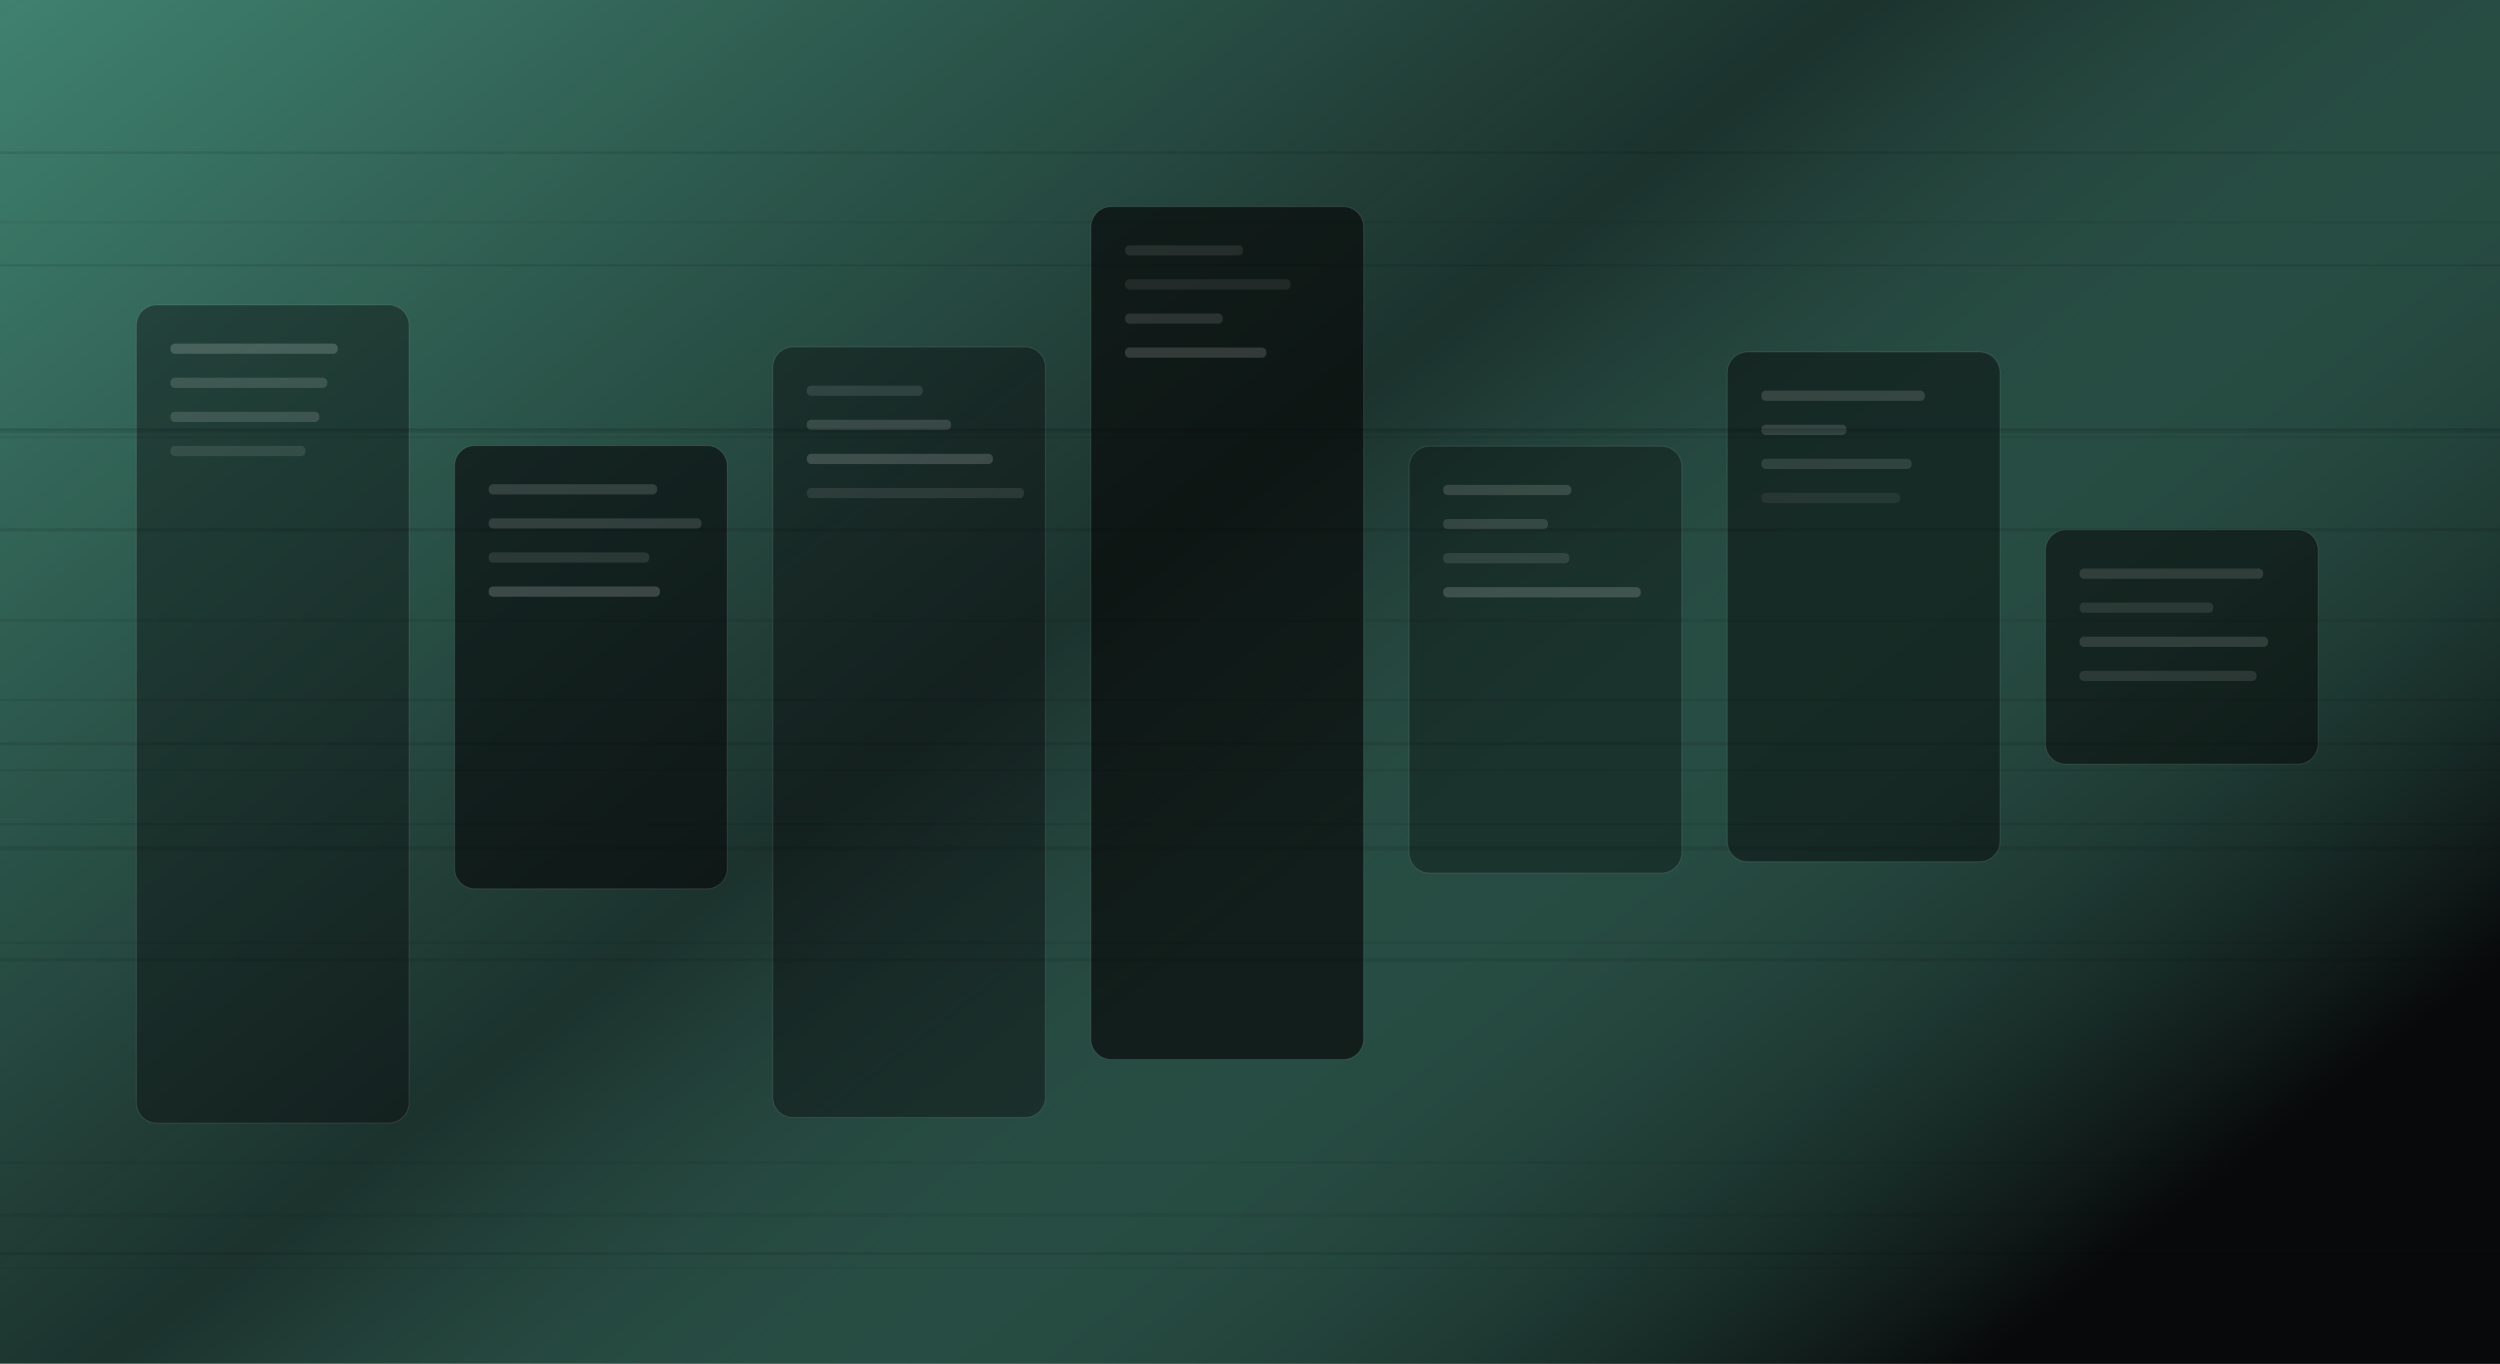
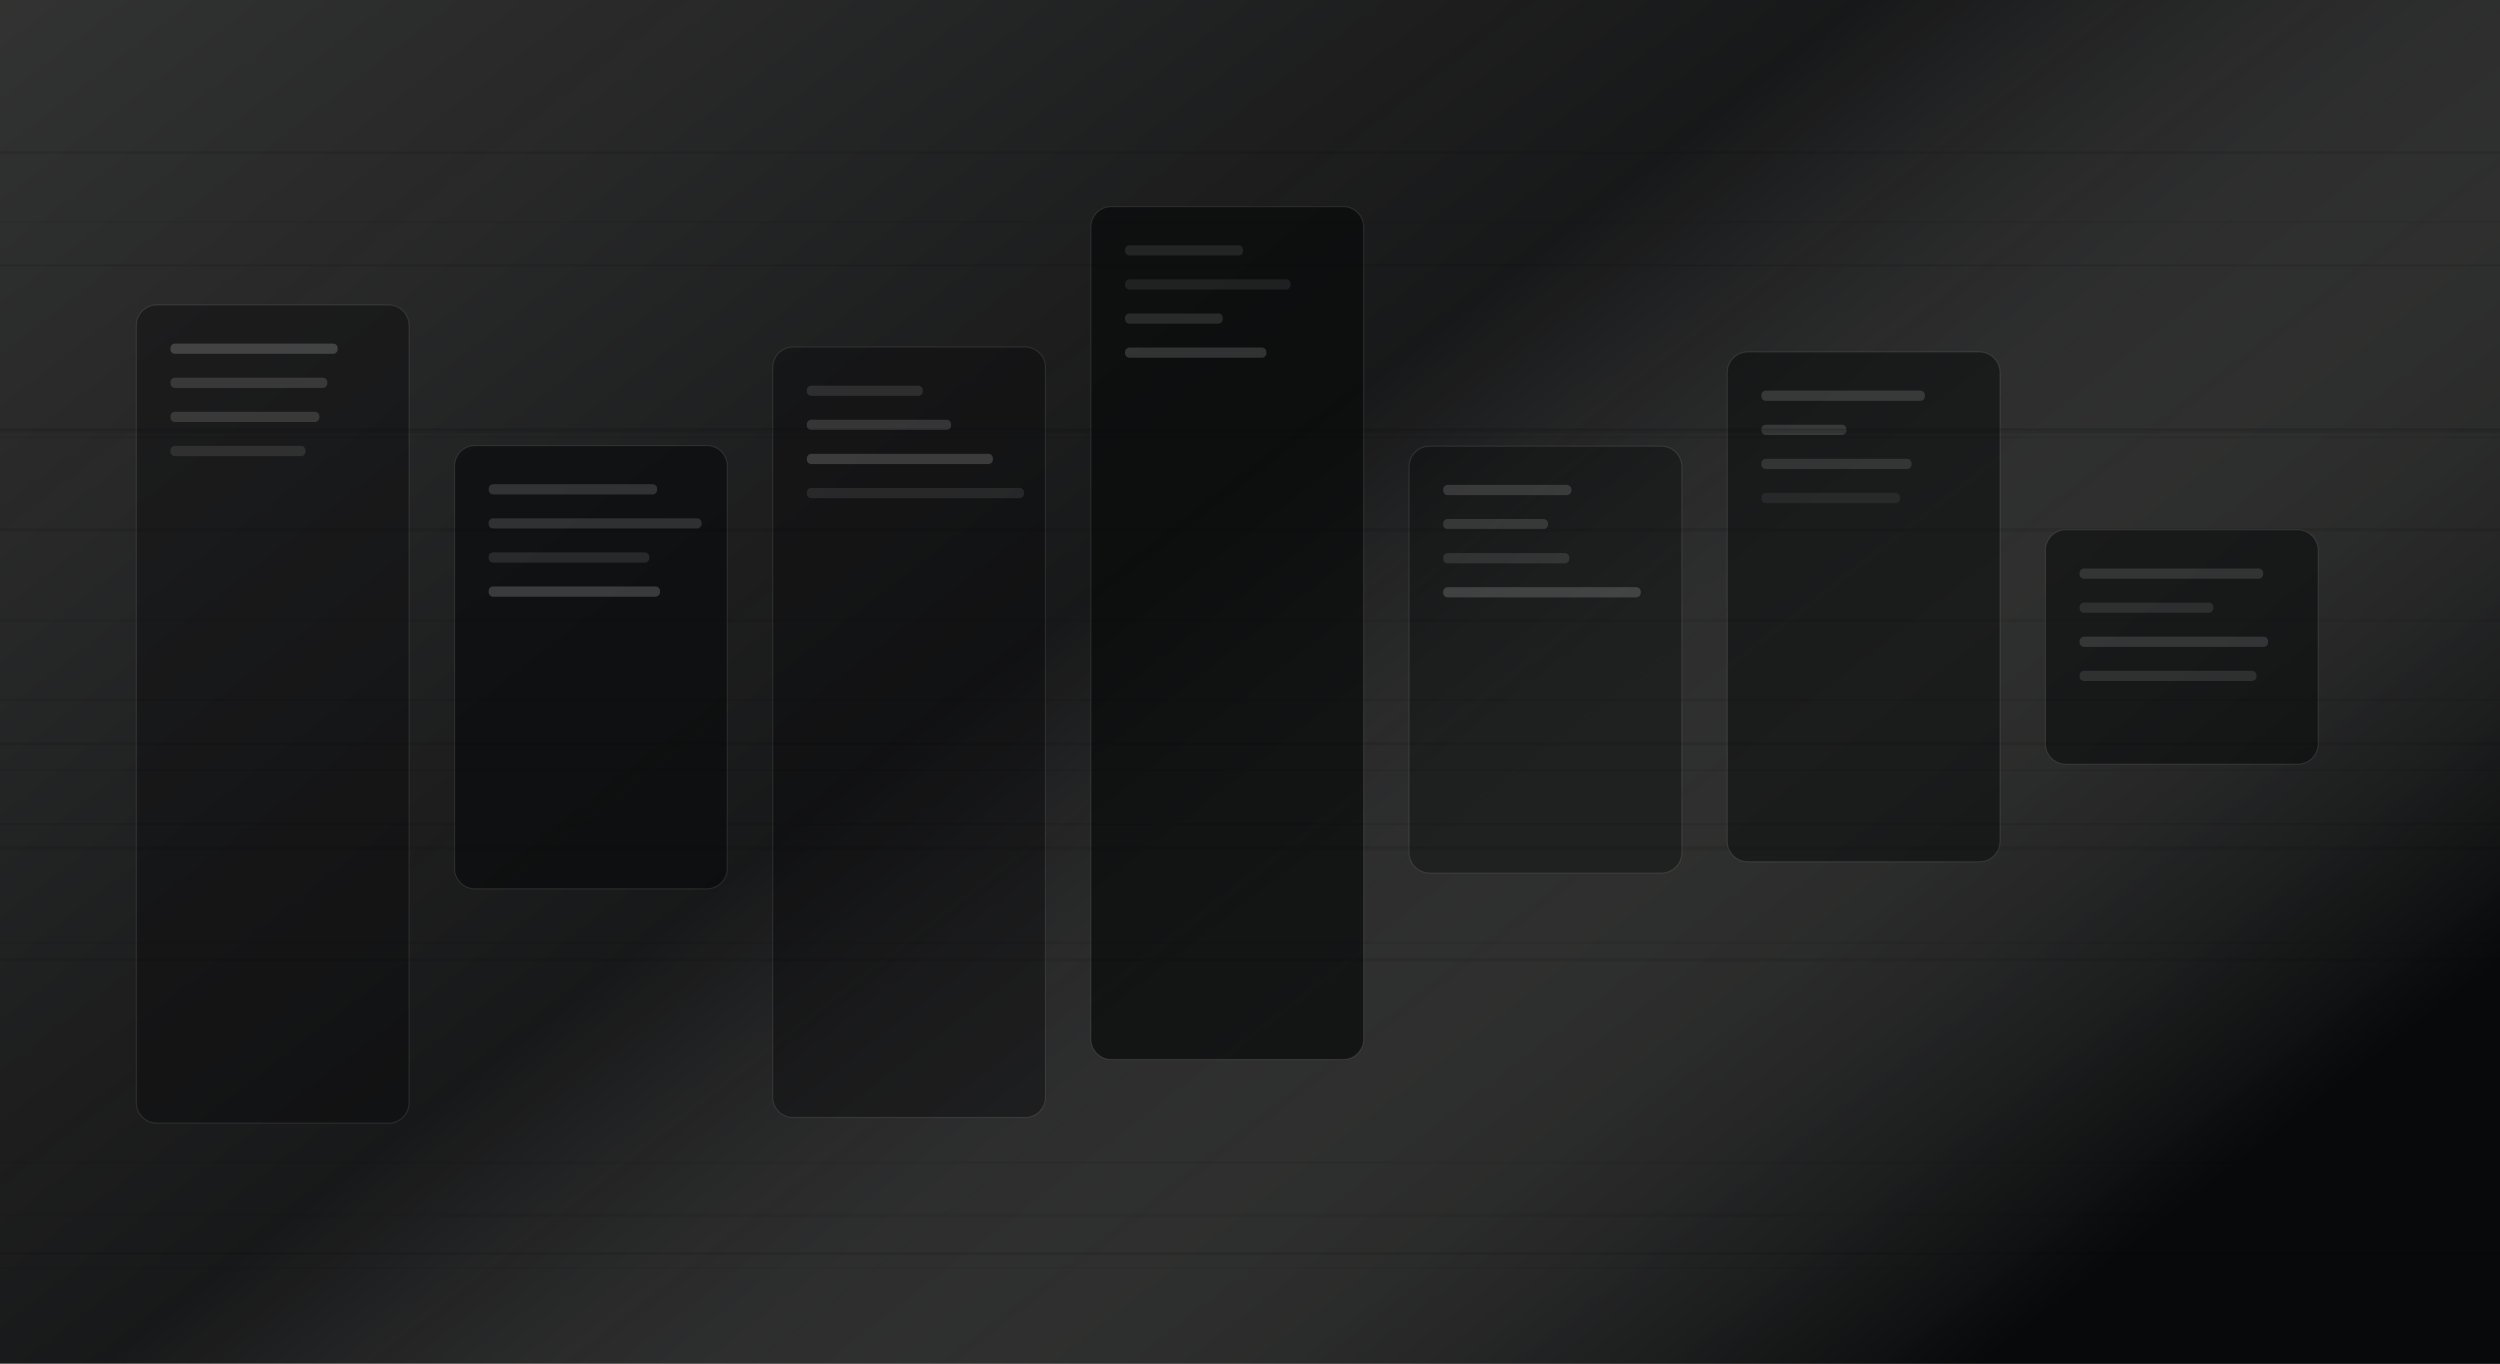
<svg xmlns="http://www.w3.org/2000/svg" viewBox="0 0 2200 1200" width="2200" height="1200" role="img">
  <defs>
    <linearGradient id="bg0" x1="0" y1="0" x2="1" y2="0.7">
-       <stop offset="0" stop-color="#6be3c0" stop-opacity="0.55" />
-       <stop offset="0.5" stop-color="#6be3c0" stop-opacity="0.18" />
+       <stop offset="0" stop-color="#8f8e8b" stop-opacity="0.3" />
+       <stop offset="0.5" stop-color="#8f8e8b" stop-opacity="0.1" />
      <stop offset="1" stop-color="#08090a" stop-opacity="1" />
    </linearGradient>
    <clipPath id="bc0">
      <rect width="2200" height="1200" />
    </clipPath>
  </defs>
  <g clip-path="url(#bc0)">
    <rect width="2200" height="1200" fill="#0a0b0c" />
    <rect width="2200" height="1200" fill="url(#bg0)" />
    <rect x="120" y="268.372" width="240" height="719.956" rx="18" fill="#08090a" fill-opacity="0.405" stroke="rgba(255,255,255,0.09)" />
    <rect x="150" y="302.372" width="147.165" height="9" rx="4" fill="rgba(255,255,255,0.176)" />
    <rect x="150" y="332.372" width="138.034" height="9" rx="4" fill="rgba(255,255,255,0.135)" />
    <rect x="150" y="362.372" width="131.055" height="9" rx="4" fill="rgba(255,255,255,0.136)" />
    <rect x="150" y="392.372" width="118.884" height="9" rx="4" fill="rgba(255,255,255,0.095)" />
    <rect x="400" y="392.108" width="240" height="390.052" rx="18" fill="#08090a" fill-opacity="0.621" stroke="rgba(255,255,255,0.09)" />
    <rect x="430" y="426.108" width="148.285" height="9" rx="4" fill="rgba(255,255,255,0.139)" />
    <rect x="430" y="456.108" width="187.362" height="9" rx="4" fill="rgba(255,255,255,0.132)" />
    <rect x="430" y="486.108" width="141.394" height="9" rx="4" fill="rgba(255,255,255,0.105)" />
    <rect x="430" y="516.108" width="150.802" height="9" rx="4" fill="rgba(255,255,255,0.177)" />
    <rect x="680" y="305.363" width="240" height="678.065" rx="18" fill="#08090a" fill-opacity="0.408" stroke="rgba(255,255,255,0.09)" />
    <rect x="710" y="339.363" width="102.02" height="9" rx="4" fill="rgba(255,255,255,0.107)" />
    <rect x="710" y="369.363" width="126.979" height="9" rx="4" fill="rgba(255,255,255,0.142)" />
    <rect x="710" y="399.363" width="163.778" height="9" rx="4" fill="rgba(255,255,255,0.166)" />
    <rect x="710" y="429.363" width="191.126" height="9" rx="4" fill="rgba(255,255,255,0.086)" />
    <rect x="960" y="181.823" width="240" height="750.564" rx="18" fill="#08090a" fill-opacity="0.684" stroke="rgba(255,255,255,0.09)" />
    <rect x="990" y="215.823" width="103.908" height="9" rx="4" fill="rgba(255,255,255,0.087)" />
    <rect x="990" y="245.823" width="145.741" height="9" rx="4" fill="rgba(255,255,255,0.075)" />
    <rect x="990" y="275.823" width="86.073" height="9" rx="4" fill="rgba(255,255,255,0.114)" />
    <rect x="990" y="305.823" width="124.418" height="9" rx="4" fill="rgba(255,255,255,0.15)" />
    <rect x="1240" y="392.704" width="240" height="375.571" rx="18" fill="#08090a" fill-opacity="0.372" stroke="rgba(255,255,255,0.09)" />
    <rect x="1270" y="426.704" width="112.803" height="9" rx="4" fill="rgba(255,255,255,0.141)" />
    <rect x="1270" y="456.704" width="92.218" height="9" rx="4" fill="rgba(255,255,255,0.127)" />
    <rect x="1270" y="486.704" width="111.007" height="9" rx="4" fill="rgba(255,255,255,0.108)" />
    <rect x="1270" y="516.704" width="173.898" height="9" rx="4" fill="rgba(255,255,255,0.166)" />
    <rect x="1520" y="309.741" width="240" height="448.585" rx="18" fill="#08090a" fill-opacity="0.489" stroke="rgba(255,255,255,0.09)" />
    <rect x="1550" y="343.741" width="143.887" height="9" rx="4" fill="rgba(255,255,255,0.135)" />
    <rect x="1550" y="373.741" width="74.855" height="9" rx="4" fill="rgba(255,255,255,0.133)" />
    <rect x="1550" y="403.741" width="132.17" height="9" rx="4" fill="rgba(255,255,255,0.114)" />
    <rect x="1550" y="433.741" width="122.058" height="9" rx="4" fill="rgba(255,255,255,0.064)" />
    <rect x="1800" y="466.286" width="240" height="206.198" rx="18" fill="#08090a" fill-opacity="0.555" stroke="rgba(255,255,255,0.09)" />
    <rect x="1830" y="500.286" width="161.575" height="9" rx="4" fill="rgba(255,255,255,0.118)" />
    <rect x="1830" y="530.286" width="117.713" height="9" rx="4" fill="rgba(255,255,255,0.094)" />
    <rect x="1830" y="560.286" width="165.936" height="9" rx="4" fill="rgba(255,255,255,0.126)" />
    <rect x="1830" y="590.286" width="155.724" height="9" rx="4" fill="rgba(255,255,255,0.103)" />
    <line x1="0" y1="379.333" x2="2200" y2="379.333" stroke="#08090a" stroke-opacity="0.112" stroke-width="3.267" />
    <line x1="0" y1="1069.241" x2="2200" y2="1069.241" stroke="#08090a" stroke-opacity="0.047" stroke-width="3.829" />
    <line x1="0" y1="233.526" x2="2200" y2="233.526" stroke="#08090a" stroke-opacity="0.11" stroke-width="1.74" />
    <line x1="0" y1="384.82" x2="2200" y2="384.82" stroke="#08090a" stroke-opacity="0.064" stroke-width="1.967" />
    <line x1="0" y1="1102.721" x2="2200" y2="1102.721" stroke="#08090a" stroke-opacity="0.064" stroke-width="1.951" />
    <line x1="0" y1="829.683" x2="2200" y2="829.683" stroke="#08090a" stroke-opacity="0.065" stroke-width="2.049" />
    <line x1="0" y1="1115.595" x2="2200" y2="1115.595" stroke="#08090a" stroke-opacity="0.056" stroke-width="1.227" />
    <line x1="0" y1="545.971" x2="2200" y2="545.971" stroke="#08090a" stroke-opacity="0.062" stroke-width="2.881" />
    <line x1="0" y1="195.581" x2="2200" y2="195.581" stroke="#08090a" stroke-opacity="0.05" stroke-width="2.208" />
    <line x1="0" y1="746.412" x2="2200" y2="746.412" stroke="#08090a" stroke-opacity="0.084" stroke-width="3.972" />
    <line x1="0" y1="134.351" x2="2200" y2="134.351" stroke="#08090a" stroke-opacity="0.097" stroke-width="2.276" />
    <line x1="0" y1="616.054" x2="2200" y2="616.054" stroke="#08090a" stroke-opacity="0.076" stroke-width="2.265" />
    <line x1="0" y1="1023.121" x2="2200" y2="1023.121" stroke="#08090a" stroke-opacity="0.055" stroke-width="2.237" />
    <line x1="0" y1="377.653" x2="2200" y2="377.653" stroke="#08090a" stroke-opacity="0.108" stroke-width="1.654" />
    <line x1="0" y1="654.539" x2="2200" y2="654.539" stroke="#08090a" stroke-opacity="0.099" stroke-width="2.533" />
    <line x1="0" y1="844.614" x2="2200" y2="844.614" stroke="#08090a" stroke-opacity="0.085" stroke-width="3.003" />
    <line x1="0" y1="677.803" x2="2200" y2="677.803" stroke="#08090a" stroke-opacity="0.088" stroke-width="1.52" />
    <line x1="0" y1="1103.702" x2="2200" y2="1103.702" stroke="#08090a" stroke-opacity="0.081" stroke-width="1.387" />
    <line x1="0" y1="725.246" x2="2200" y2="725.246" stroke="#08090a" stroke-opacity="0.089" stroke-width="1.892" />
    <line x1="0" y1="466.262" x2="2200" y2="466.262" stroke="#08090a" stroke-opacity="0.097" stroke-width="3.045" />
  </g>
</svg>
